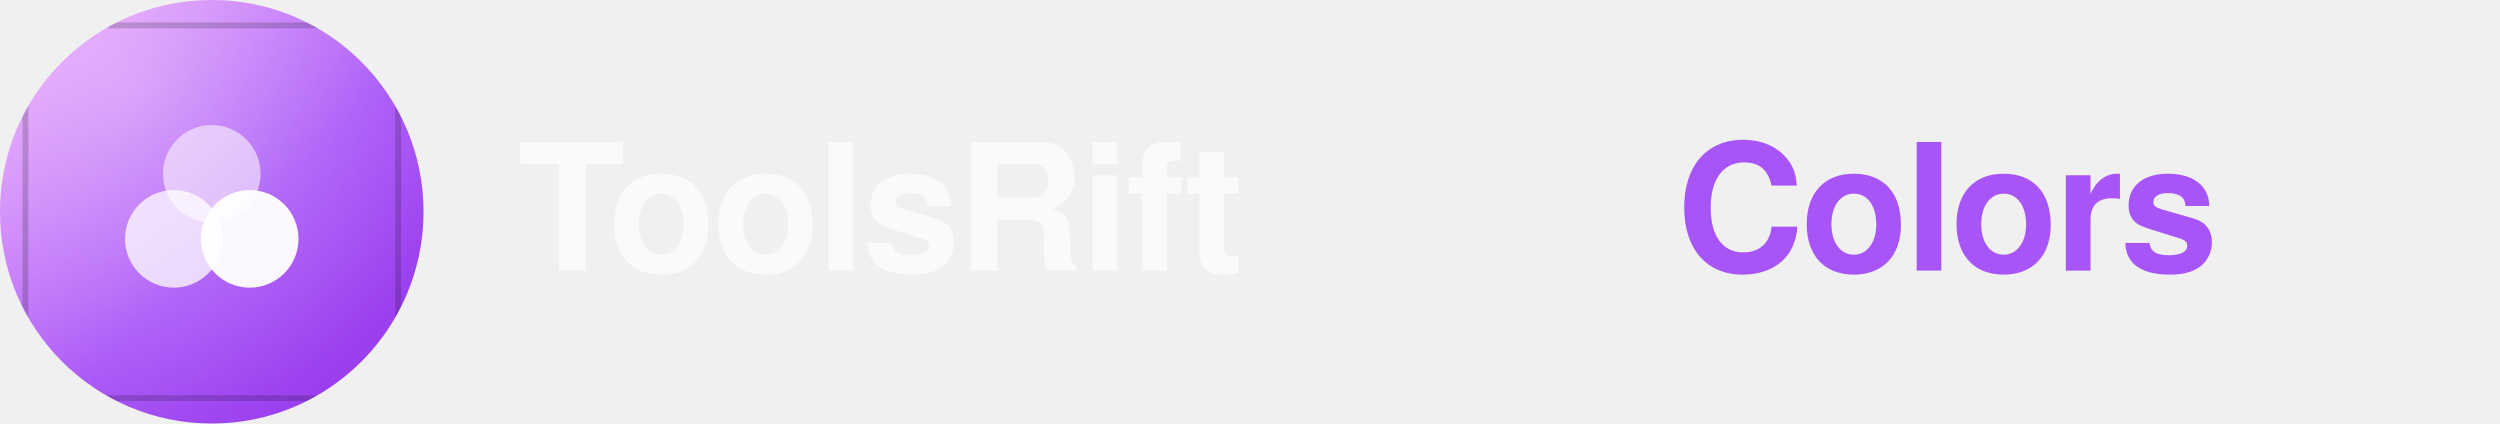
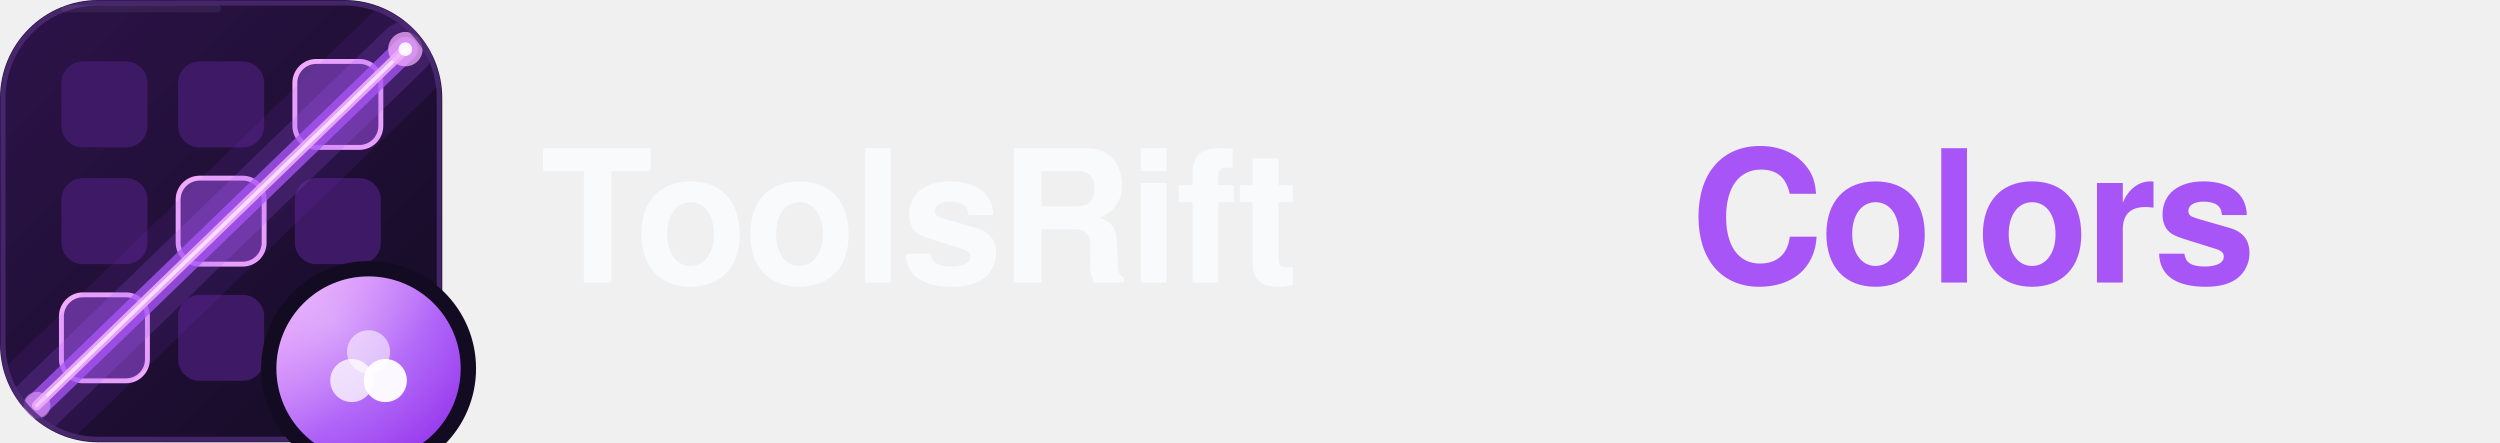
- <svg xmlns="http://www.w3.org/2000/svg" viewBox="0 0 425 72" width="425" height="72" role="img" aria-label="ToolsRift Colors">
+ <svg xmlns="http://www.w3.org/2000/svg" viewBox="0 0 407 72" width="407" height="72" role="img" aria-label="ToolsRift Colors">
  <g>
    <defs>
-       <linearGradient id="l-g" x1="0" y1="0" x2="1" y2="1">
+       <linearGradient id="l-bg" x1="0" y1="0" x2="1" y2="1">
+         <stop offset="0" stop-color="#2d134a" />
+         <stop offset="1" stop-color="#130b22" />
+       </linearGradient>
+       <linearGradient id="l-cg" x1="0" y1="0" x2="1" y2="1">
        <stop offset="0" stop-color="#F0ABFC" />
        <stop offset="0.55" stop-color="#A855F7" />
        <stop offset="1" stop-color="#9333EA" />
      </linearGradient>
-       <radialGradient id="l-hl" cx="0.3" cy="0.2" r="0.8">
-         <stop offset="0" stop-color="#fff" stop-opacity="0.28" />
+       <radialGradient id="l-hl" cx="0.3" cy="0.25" r="0.8">
+         <stop offset="0" stop-color="#fff" stop-opacity="0.3" />
        <stop offset="1" stop-color="#fff" stop-opacity="0" />
      </radialGradient>
      <clipPath id="l-c">
-         <circle cx="36" cy="36" r="36" />
+         <rect width="72.00" height="72.00" rx="16.00" />
      </clipPath>
    </defs>
+     <rect width="72.00" height="72.00" rx="16.00" fill="url(#l-bg)" />
    <g clip-path="url(#l-c)">
-       <rect width="72" height="72" fill="url(#l-g)" />
-       <rect width="72" height="72" fill="url(#l-hl)" />
-       <rect x="4.32" y="4.32" width="63.36" height="63.36" rx="11.52" fill="none" stroke="#0A0710" stroke-opacity="0.18" stroke-width="1" />
+       <rect x="10.00" y="10.00" width="14.00" height="14.00" rx="3.50" fill="#3e1965" />
+       <rect x="29.00" y="10.00" width="14.00" height="14.00" rx="3.50" fill="#3e1965" />
+       <rect x="48.00" y="10.00" width="14.00" height="14.00" rx="3.50" fill="#3e1965" />
+       <rect x="10.00" y="29.00" width="14.00" height="14.00" rx="3.50" fill="#3e1965" />
+       <rect x="29.00" y="29.00" width="14.00" height="14.00" rx="3.50" fill="#3e1965" />
+       <rect x="48.00" y="29.00" width="14.00" height="14.00" rx="3.50" fill="#3e1965" />
+       <rect x="10.00" y="48.00" width="14.00" height="14.00" rx="3.50" fill="#3e1965" />
+       <rect x="29.00" y="48.00" width="14.00" height="14.00" rx="3.50" fill="#3e1965" />
+       <rect x="48.00" y="48.00" width="14.00" height="14.00" rx="3.50" fill="#3e1965" />
+       <rect x="48.00" y="10.00" width="14.00" height="14.00" rx="3.50" fill="#5f328d" stroke="#F0ABFC" stroke-width="0.80" />
+       <rect x="29.00" y="29.00" width="14.00" height="14.00" rx="3.50" fill="#5f328d" stroke="#F0ABFC" stroke-width="0.80" />
+       <rect x="10.00" y="48.00" width="14.00" height="14.00" rx="3.50" fill="#5f328d" stroke="#F0ABFC" stroke-width="0.80" />
+       <g class="tr-rift">
+         <line x1="66.00" y1="8.00" x2="6.00" y2="66.00" stroke="#9333EA" stroke-width="16.00" stroke-linecap="round" opacity="0.1" />
+         <line x1="66.00" y1="8.00" x2="6.00" y2="66.00" stroke="#A855F7" stroke-width="9.00" stroke-linecap="round" opacity="0.18" />
+         <line x1="66.00" y1="8.00" x2="6.00" y2="66.00" stroke="#A855F7" stroke-width="4.00" stroke-linecap="round" opacity="0.75" />
+         <line x1="66.00" y1="8.00" x2="6.00" y2="66.00" stroke="#F0ABFC" stroke-width="1.60" stroke-linecap="round" opacity="0.9" />
+         <line x1="66.00" y1="8.00" x2="6.00" y2="66.00" stroke="#FFFFFF" stroke-width="0.60" stroke-linecap="round" opacity="0.65" />
+       </g>
+       <circle cx="66.00" cy="8.00" r="2.80" fill="#F0ABFC" opacity="0.75" />
+       <circle cx="66.00" cy="8.00" r="1.10" fill="#fff" opacity="0.9" />
+       <circle cx="6.00" cy="66.00" r="2.20" fill="#F0ABFC" opacity="0.5" />
    </g>
-     <g transform="translate(12.96 12.96) scale(0.4608)" color="#ffffff">
+     <rect x="0.50" y="0.50" width="71.00" height="71.00" rx="15.50" fill="none" stroke="#4e2a76" stroke-width="0.80" opacity="0.8" />
+     <rect x="10.00" y="0.80" width="26.00" height="1.20" rx="0.60" fill="#fff" opacity="0.06" />
+     <circle cx="60.00" cy="60.00" r="17.50" fill="#130b22" />
+     <circle cx="60.00" cy="60.00" r="15.00" fill="url(#l-cg)" />
+     <circle cx="60.00" cy="60.00" r="15.00" fill="url(#l-hl)" />
+     <g transform="translate(50.25 50.25) scale(0.195)" color="#ffffff">
      <circle cx="50" cy="36" r="18" fill="currentColor" opacity=".55" />
      <circle cx="36" cy="60" r="18" fill="currentColor" opacity=".75" />
      <circle cx="64" cy="60" r="18" fill="currentColor" opacity=".95" />
    </g>
  </g>
  <text x="88" y="46" font-family="Sora, 'Segoe UI', system-ui, -apple-system, Helvetica, Arial, sans-serif" font-weight="800" font-size="30" letter-spacing="-0.6" fill="#F8FAFC">ToolsRift</text>
-   <text x="285" y="46" font-family="Sora, 'Segoe UI', system-ui, -apple-system, Helvetica, Arial, sans-serif" font-weight="800" font-size="30" letter-spacing="-0.6" fill="#A855F7">Colors</text>
+   <text x="275.2" y="46" font-family="Sora, 'Segoe UI', system-ui, -apple-system, Helvetica, Arial, sans-serif" font-weight="800" font-size="30" letter-spacing="-0.6" fill="#A855F7">Colors</text>
</svg>
